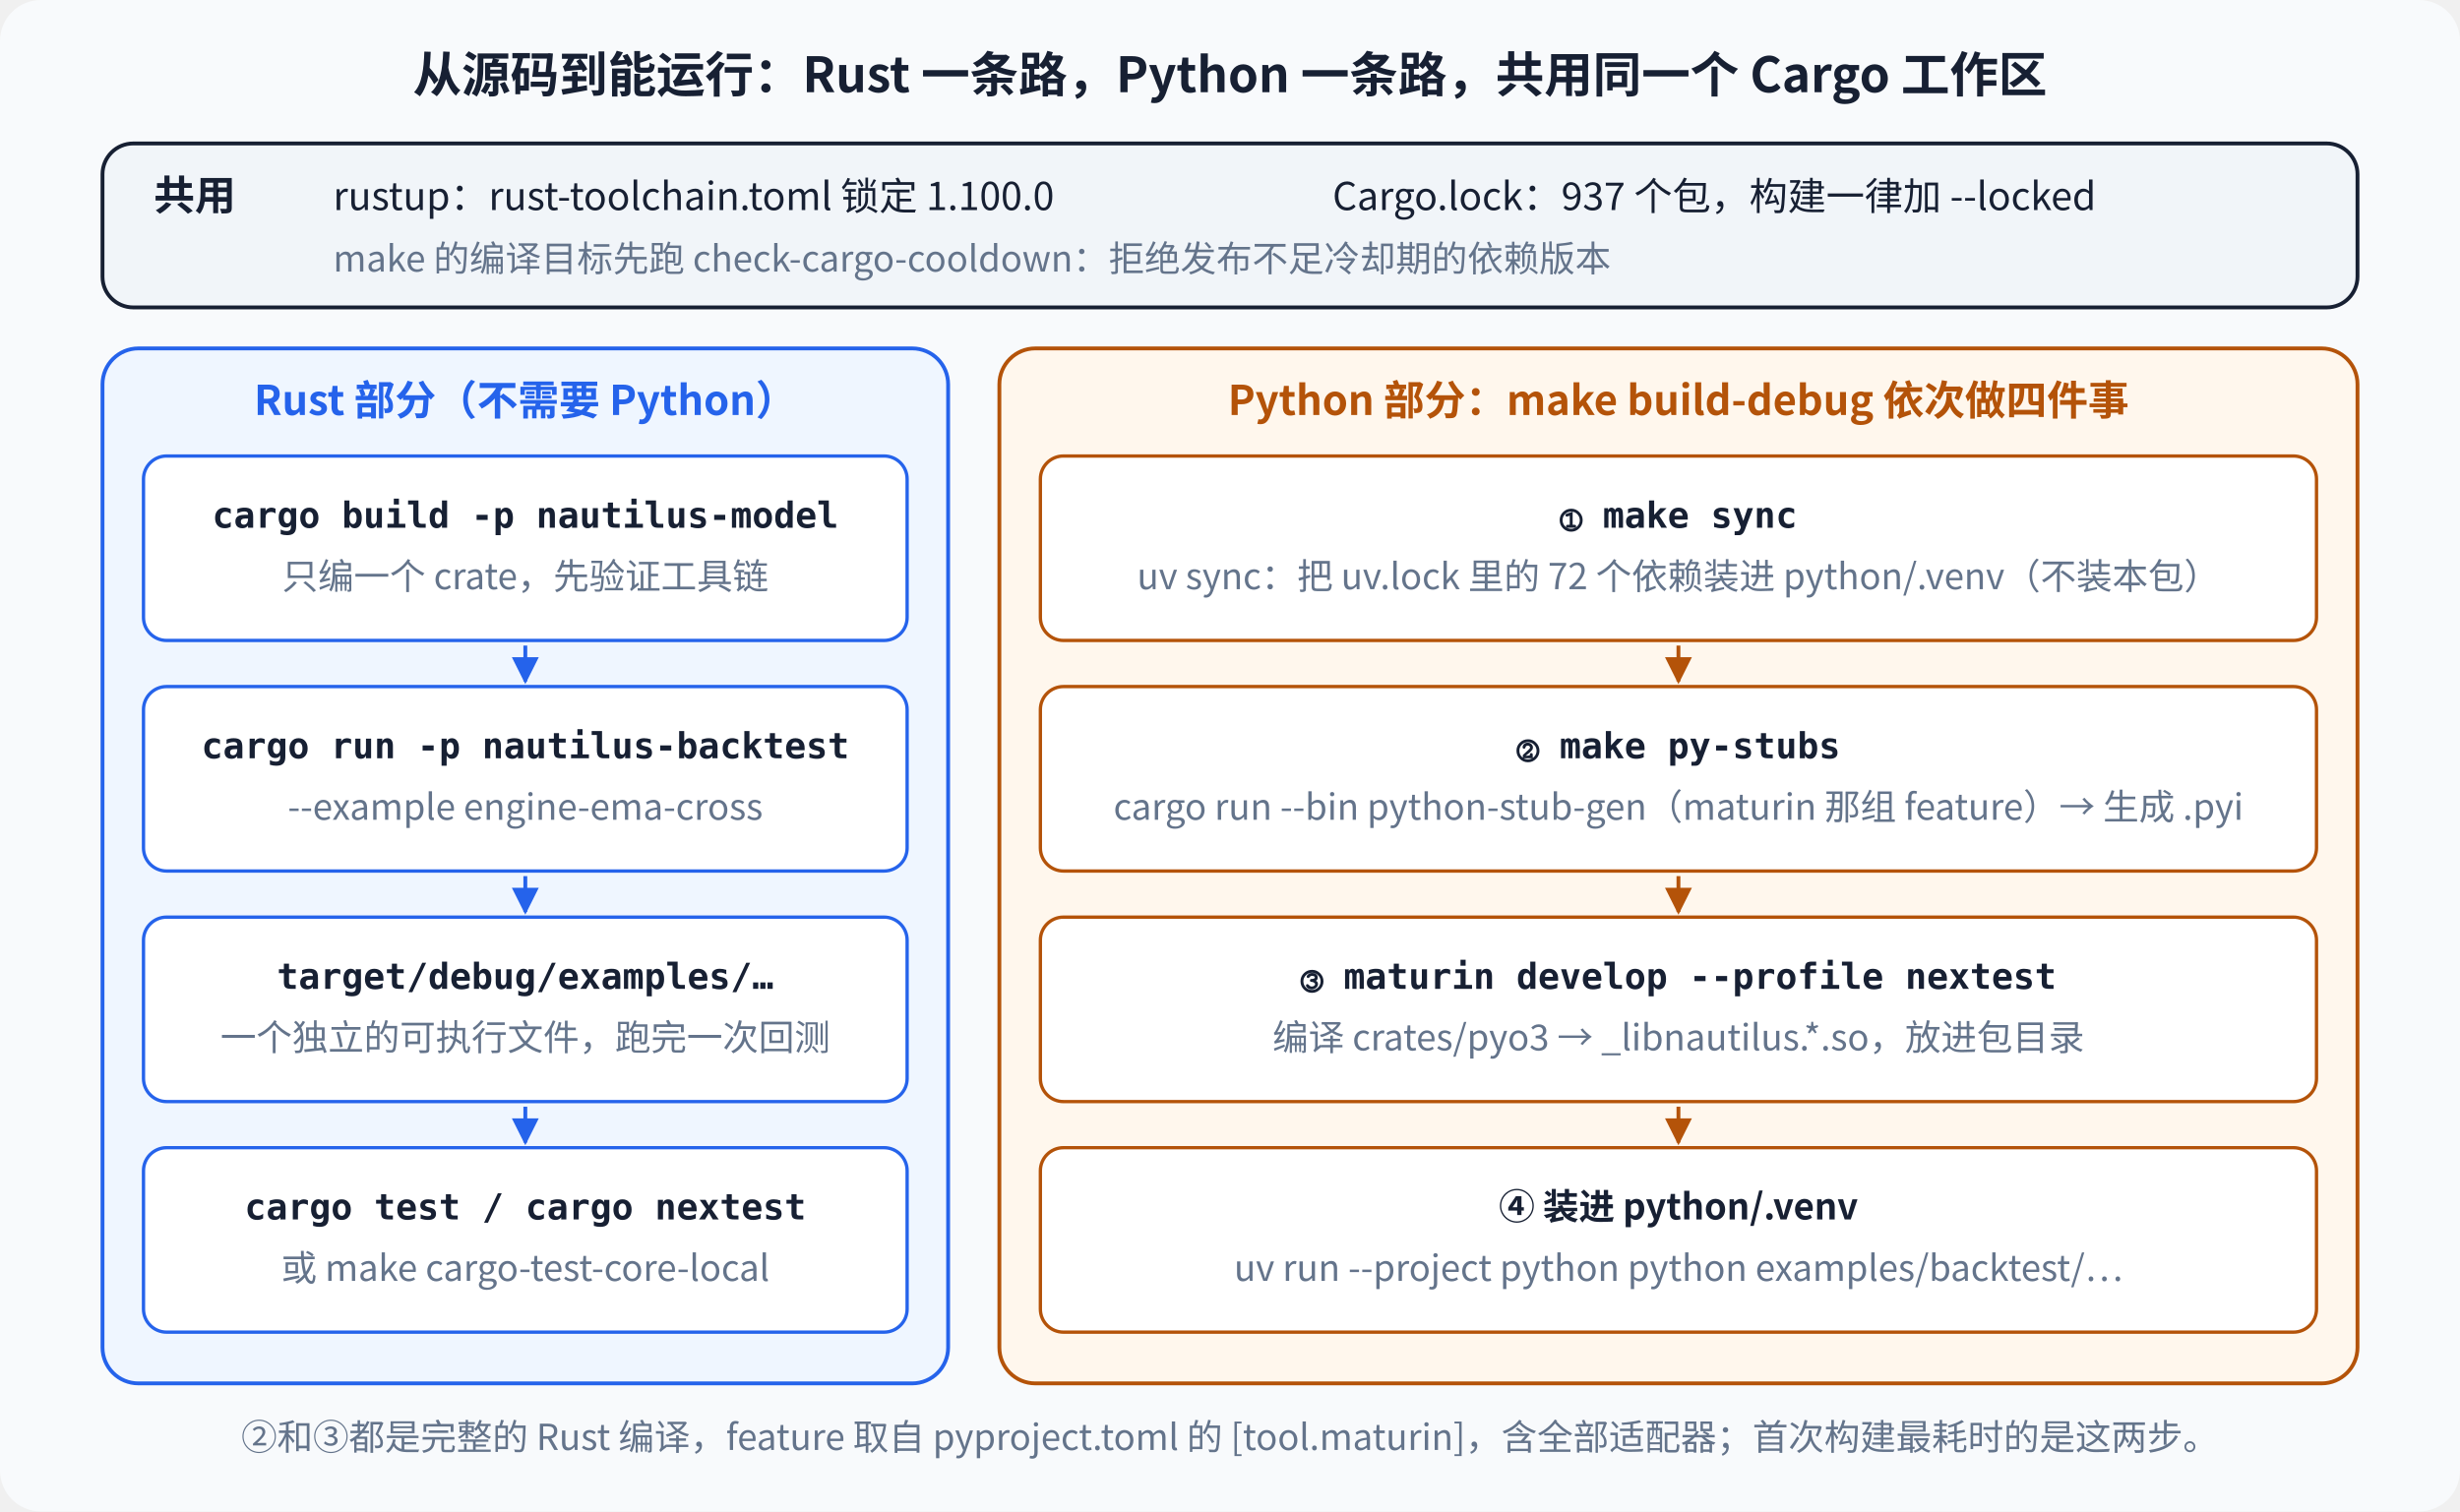
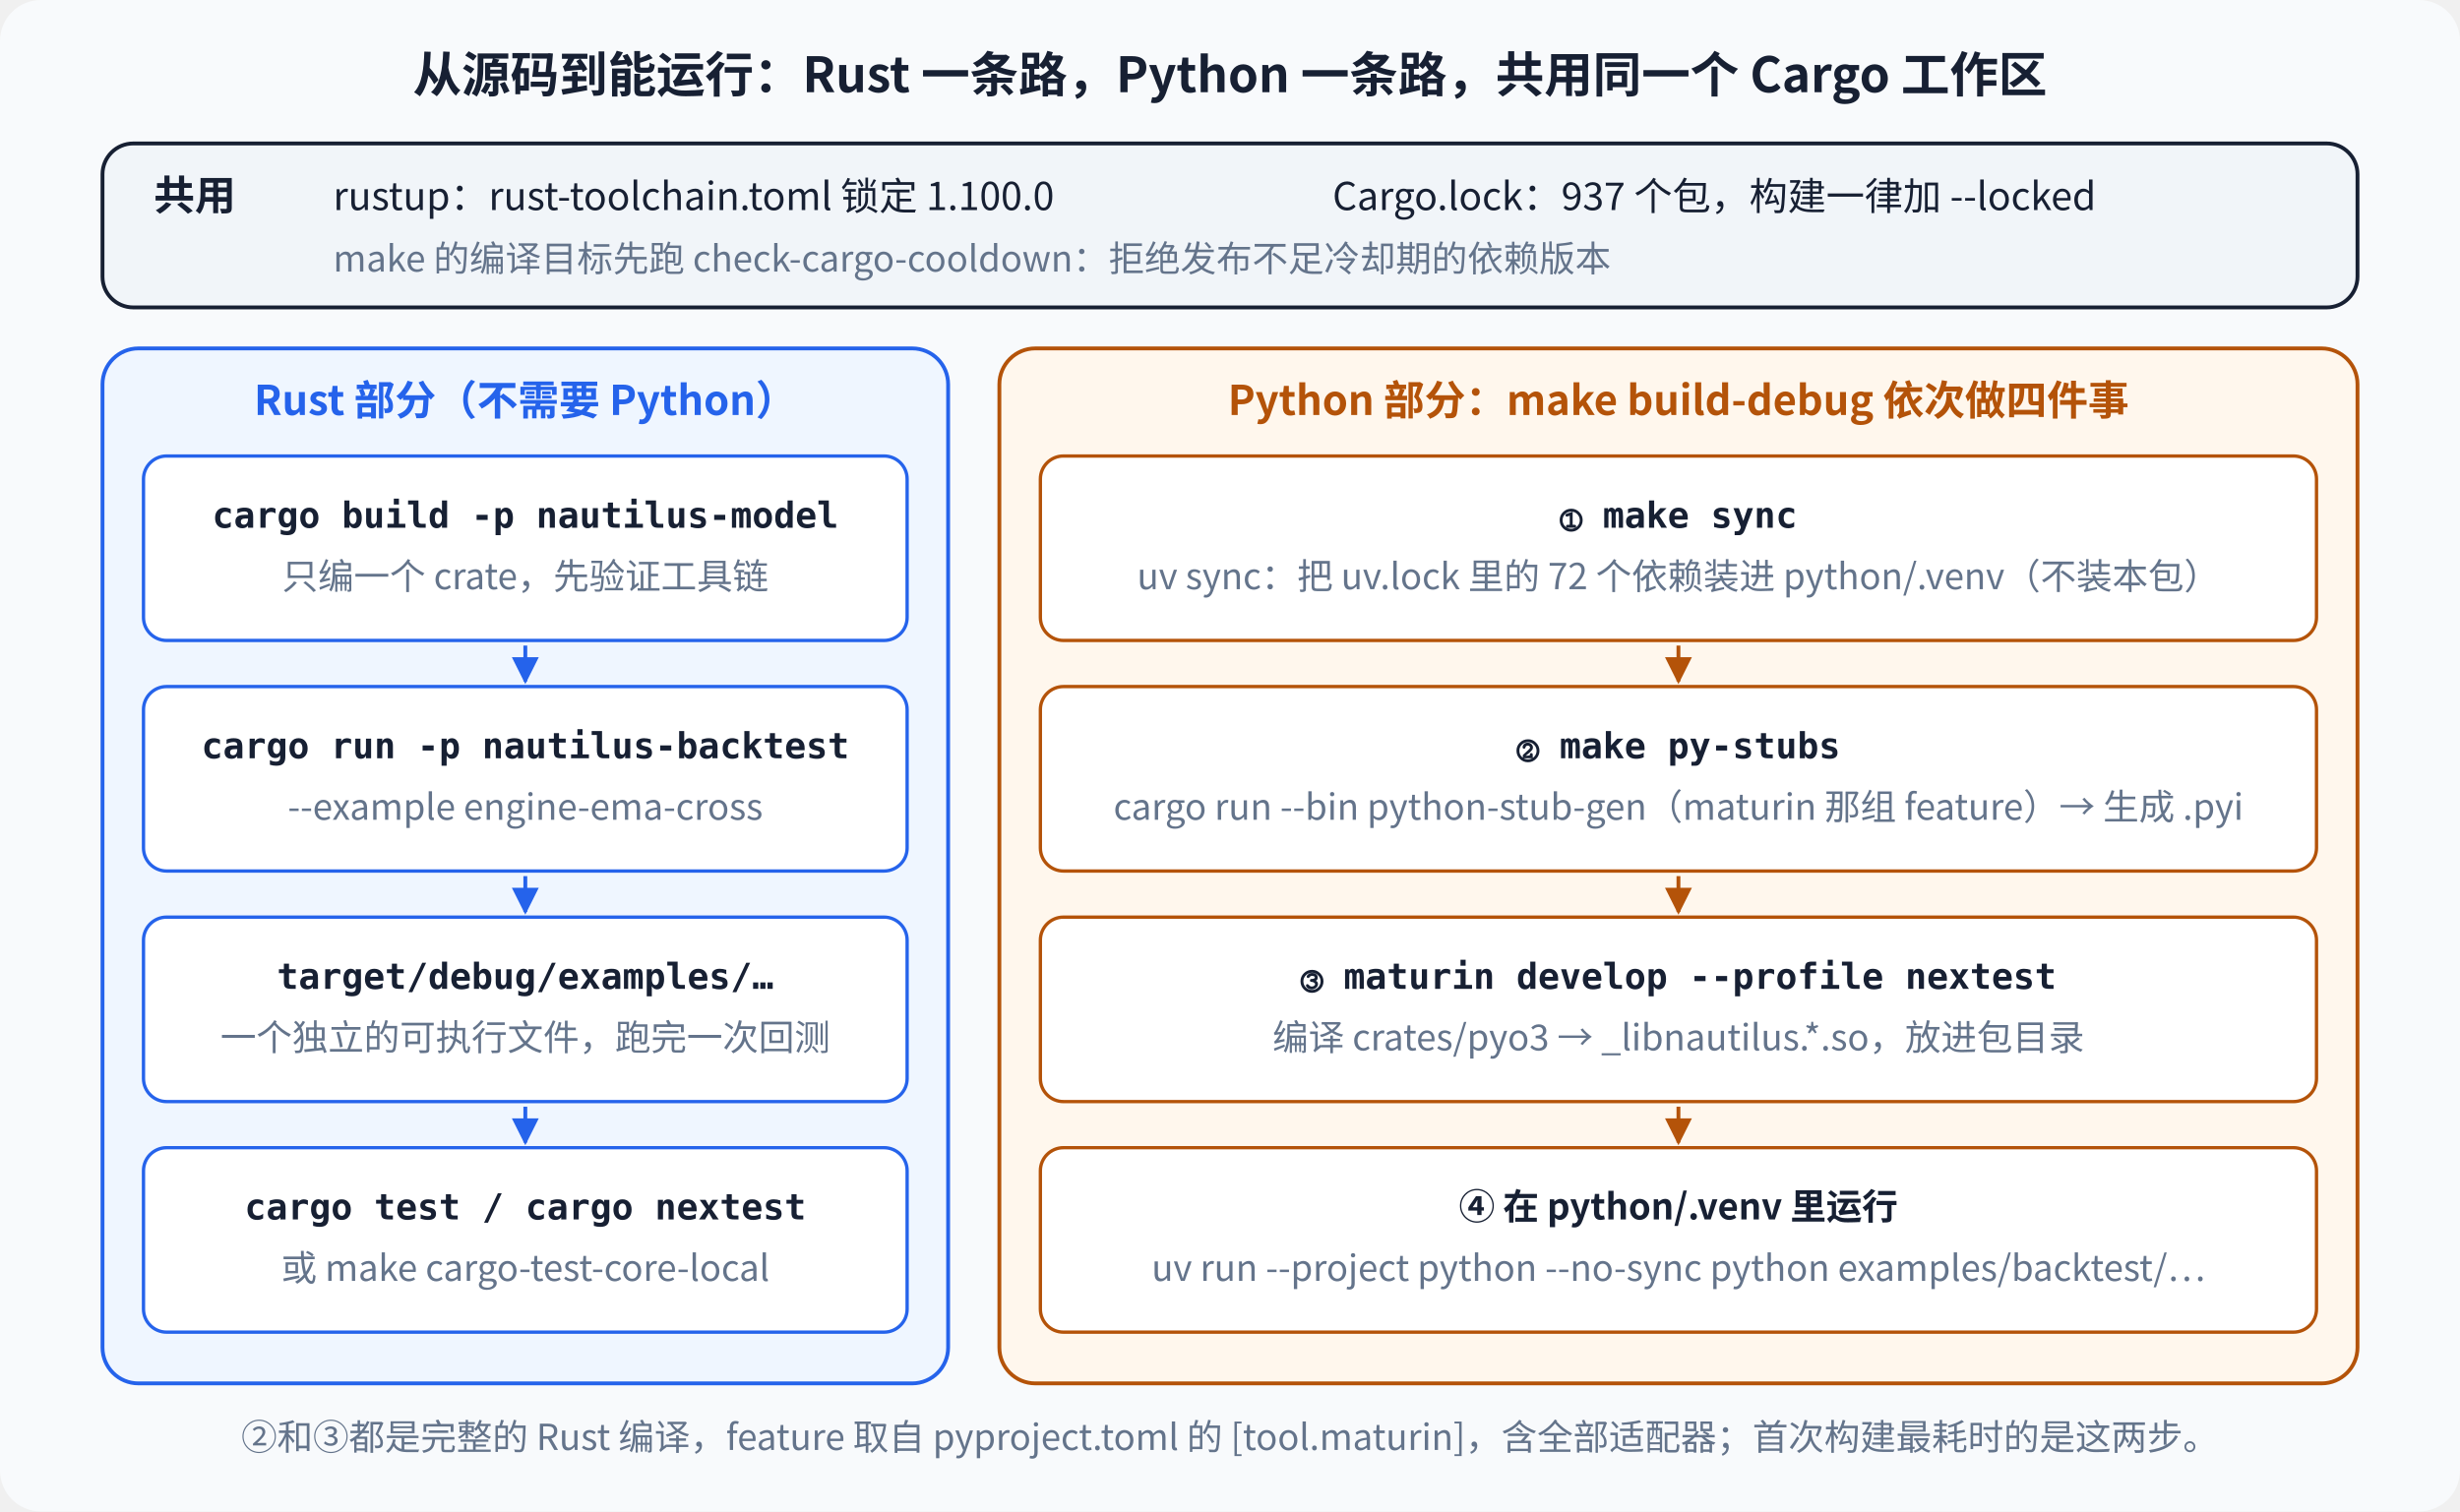
<svg xmlns="http://www.w3.org/2000/svg" width="960" height="590" viewBox="0 0 960 590" role="img" aria-labelledby="title desc">
  <defs>
    <marker id="arrow" viewBox="0 0 10 10" refX="9" refY="5" markerWidth="7" markerHeight="7" orient="auto-start-reverse">
      <path d="M0,0 L10,5 L0,10 z" fill="#64748b" />
    </marker>
    <marker id="arrow-blue" viewBox="0 0 10 10" refX="9" refY="5" markerWidth="7" markerHeight="7" orient="auto-start-reverse">
      <path d="M0,0 L10,5 L0,10 z" fill="#2563eb" />
    </marker>
    <marker id="arrow-orange" viewBox="0 0 10 10" refX="9" refY="5" markerWidth="7" markerHeight="7" orient="auto-start-reverse">
      <path d="M0,0 L10,5 L0,10 z" fill="#b45309" />
+     </marker>
+     <marker id="arrow-teal" viewBox="0 0 10 10" refX="9" refY="5" markerWidth="7" markerHeight="7" orient="auto-start-reverse">
+       <path d="M0,0 L10,5 L0,10 z" fill="#0f766e" />
    </marker>
  </defs>
  <rect width="960" height="590" rx="16" fill="#f8fafc" />
  <g font-family="&quot;Microsoft YaHei&quot;, &quot;PingFang SC&quot;, &quot;Noto Sans CJK SC&quot;, sans-serif" fill="#172033" text-anchor="middle">
    <text x="480.0" y="36.0" font-size="19" fill="#172033" font-weight="bold" text-anchor="middle">从源码到能运行：Rust 一条路，Python 一条路，共用同一个 Cargo 工作区</text>
    <rect x="40.0" y="56.0" width="880.0" height="64.0" rx="12" fill="#f1f5f9" stroke="#172033" stroke-width="1.5" />
    <text x="60.0" y="82.0" font-size="16" fill="#172033" font-weight="bold" text-anchor="start">共用</text>
    <text x="130.0" y="82.0" font-size="15" fill="#172033" font-weight="normal" text-anchor="start">rustup：rust-toolchain.toml 锁定 1.100.0</text>
    <text x="520.0" y="82.0" font-size="15" fill="#172033" font-weight="normal" text-anchor="start">Cargo.lock：937 个包，构建一律加 --locked</text>
    <text x="130.0" y="106.0" font-size="14" fill="#64748b" font-weight="normal" text-anchor="start">make 的编译目标先跑 check-cargo-cooldown：拒绝发布不足冷却期的依赖版本</text>
    <rect x="40.0" y="136.0" width="330.0" height="404.0" rx="14" fill="#eff6ff" stroke="#2563eb" stroke-width="1.5" />
    <text x="205.0" y="162.0" font-size="16" fill="#2563eb" font-weight="bold" text-anchor="middle">Rust 部分（不需要 Python）</text>
    <rect x="56.0" y="178.0" width="298.0" height="72.0" rx="9" fill="#ffffff" stroke="#2563eb" stroke-width="1.3" />
    <text x="205.0" y="206.0" font-size="14" fill="#172033" font-weight="bold" text-anchor="middle" font-family="&quot;JetBrains Mono&quot;, &quot;SFMono-Regular&quot;, Menlo, Consolas, monospace">cargo build -p nautilus-model</text>
    <text x="205.0" y="230.0" font-size="14" fill="#64748b" font-weight="normal" text-anchor="middle">只编一个 crate，先验证工具链</text>
    <line x1="205.0" y1="252.0" x2="205.0" y2="266.0" stroke="#2563eb" stroke-width="1.5" marker-end="url(#arrow-blue)" />
    <rect x="56.0" y="268.0" width="298.0" height="72.0" rx="9" fill="#ffffff" stroke="#2563eb" stroke-width="1.3" />
    <text x="205.0" y="296.0" font-size="14" fill="#172033" font-weight="bold" text-anchor="middle" font-family="&quot;JetBrains Mono&quot;, &quot;SFMono-Regular&quot;, Menlo, Consolas, monospace">cargo run -p nautilus-backtest</text>
    <text x="205.0" y="320.0" font-size="14" fill="#64748b" font-weight="normal" text-anchor="middle">--example engine-ema-cross</text>
    <line x1="205.0" y1="342.0" x2="205.0" y2="356.0" stroke="#2563eb" stroke-width="1.5" marker-end="url(#arrow-blue)" />
    <rect x="56.0" y="358.0" width="298.0" height="72.0" rx="9" fill="#ffffff" stroke="#2563eb" stroke-width="1.3" />
    <text x="205.0" y="386.0" font-size="14" fill="#172033" font-weight="bold" text-anchor="middle" font-family="&quot;JetBrains Mono&quot;, &quot;SFMono-Regular&quot;, Menlo, Consolas, monospace">target/debug/examples/…</text>
    <text x="205.0" y="410.0" font-size="14" fill="#64748b" font-weight="normal" text-anchor="middle">一个独立的可执行文件，跑完一次回测</text>
    <line x1="205.0" y1="432.0" x2="205.0" y2="446.0" stroke="#2563eb" stroke-width="1.5" marker-end="url(#arrow-blue)" />
    <rect x="56.0" y="448.0" width="298.0" height="72.0" rx="9" fill="#ffffff" stroke="#2563eb" stroke-width="1.3" />
    <text x="205.0" y="476.0" font-size="14" fill="#172033" font-weight="bold" text-anchor="middle" font-family="&quot;JetBrains Mono&quot;, &quot;SFMono-Regular&quot;, Menlo, Consolas, monospace">cargo test / cargo nextest</text>
    <text x="205.0" y="500.0" font-size="14" fill="#64748b" font-weight="normal" text-anchor="middle">或 make cargo-test-core-local</text>
    <rect x="390.0" y="136.0" width="530.0" height="404.0" rx="14" fill="#fff7ed" stroke="#b45309" stroke-width="1.5" />
    <text x="655.0" y="162.0" font-size="16" fill="#b45309" font-weight="bold" text-anchor="middle">Python 部分：make build-debug 依次做四件事</text>
    <rect x="406.0" y="178.0" width="498.0" height="72.0" rx="9" fill="#ffffff" stroke="#b45309" stroke-width="1.3" />
    <text x="655.0" y="206.0" font-size="14" fill="#172033" font-weight="bold" text-anchor="middle" font-family="&quot;JetBrains Mono&quot;, &quot;SFMono-Regular&quot;, Menlo, Consolas, monospace">① make sync</text>
    <text x="655.0" y="230.0" font-size="14" fill="#64748b" font-weight="normal" text-anchor="middle">uv sync：把 uv.lock 里的 72 个依赖装进 python/.venv（不装本包）</text>
    <line x1="655.0" y1="252.0" x2="655.0" y2="266.0" stroke="#b45309" stroke-width="1.5" marker-end="url(#arrow-orange)" />
    <rect x="406.0" y="268.0" width="498.0" height="72.0" rx="9" fill="#ffffff" stroke="#b45309" stroke-width="1.3" />
    <text x="655.0" y="296.0" font-size="14" fill="#172033" font-weight="bold" text-anchor="middle" font-family="&quot;JetBrains Mono&quot;, &quot;SFMono-Regular&quot;, Menlo, Consolas, monospace">② make py-stubs</text>
    <text x="655.0" y="320.0" font-size="14" fill="#64748b" font-weight="normal" text-anchor="middle">cargo run --bin python-stub-gen（maturin 那组 feature）→ 生成 .pyi</text>
    <line x1="655.0" y1="342.0" x2="655.0" y2="356.0" stroke="#b45309" stroke-width="1.5" marker-end="url(#arrow-orange)" />
    <rect x="406.0" y="358.0" width="498.0" height="72.0" rx="9" fill="#ffffff" stroke="#b45309" stroke-width="1.3" />
    <text x="655.0" y="386.0" font-size="14" fill="#172033" font-weight="bold" text-anchor="middle" font-family="&quot;JetBrains Mono&quot;, &quot;SFMono-Regular&quot;, Menlo, Consolas, monospace">③ maturin develop --profile nextest</text>
    <text x="655.0" y="410.0" font-size="14" fill="#64748b" font-weight="normal" text-anchor="middle">编译 crates/pyo3 → _libnautilus.*.so，放进包目录</text>
    <line x1="655.0" y1="432.0" x2="655.0" y2="446.0" stroke="#b45309" stroke-width="1.5" marker-end="url(#arrow-orange)" />
    <rect x="406.0" y="448.0" width="498.0" height="72.0" rx="9" fill="#ffffff" stroke="#b45309" stroke-width="1.3" />
-     <text x="655.0" y="476.0" font-size="14" fill="#172033" font-weight="bold" text-anchor="middle">④ 装进 python/.venv</text>
-     <text x="655.0" y="500.0" font-size="14" fill="#64748b" font-weight="normal" text-anchor="middle">uv run --project python python examples/backtest/…</text>
+     <text x="655.0" y="476.0" font-size="14" fill="#172033" font-weight="bold" text-anchor="middle">④ 在 python/.venv 里运行</text>
+     <text x="655.0" y="500.0" font-size="14" fill="#64748b" font-weight="normal" text-anchor="middle">uv run --project python --no-sync python examples/backtest/…</text>
    <text x="480.0" y="566.0" font-size="14" fill="#64748b" font-weight="normal" text-anchor="middle">②和③都是完整的 Rust 编译，feature 取自 pyproject.toml 的 [tool.maturin]，含全部适配器；首次构建最耗时的是这两步。</text>
  </g>
</svg>
